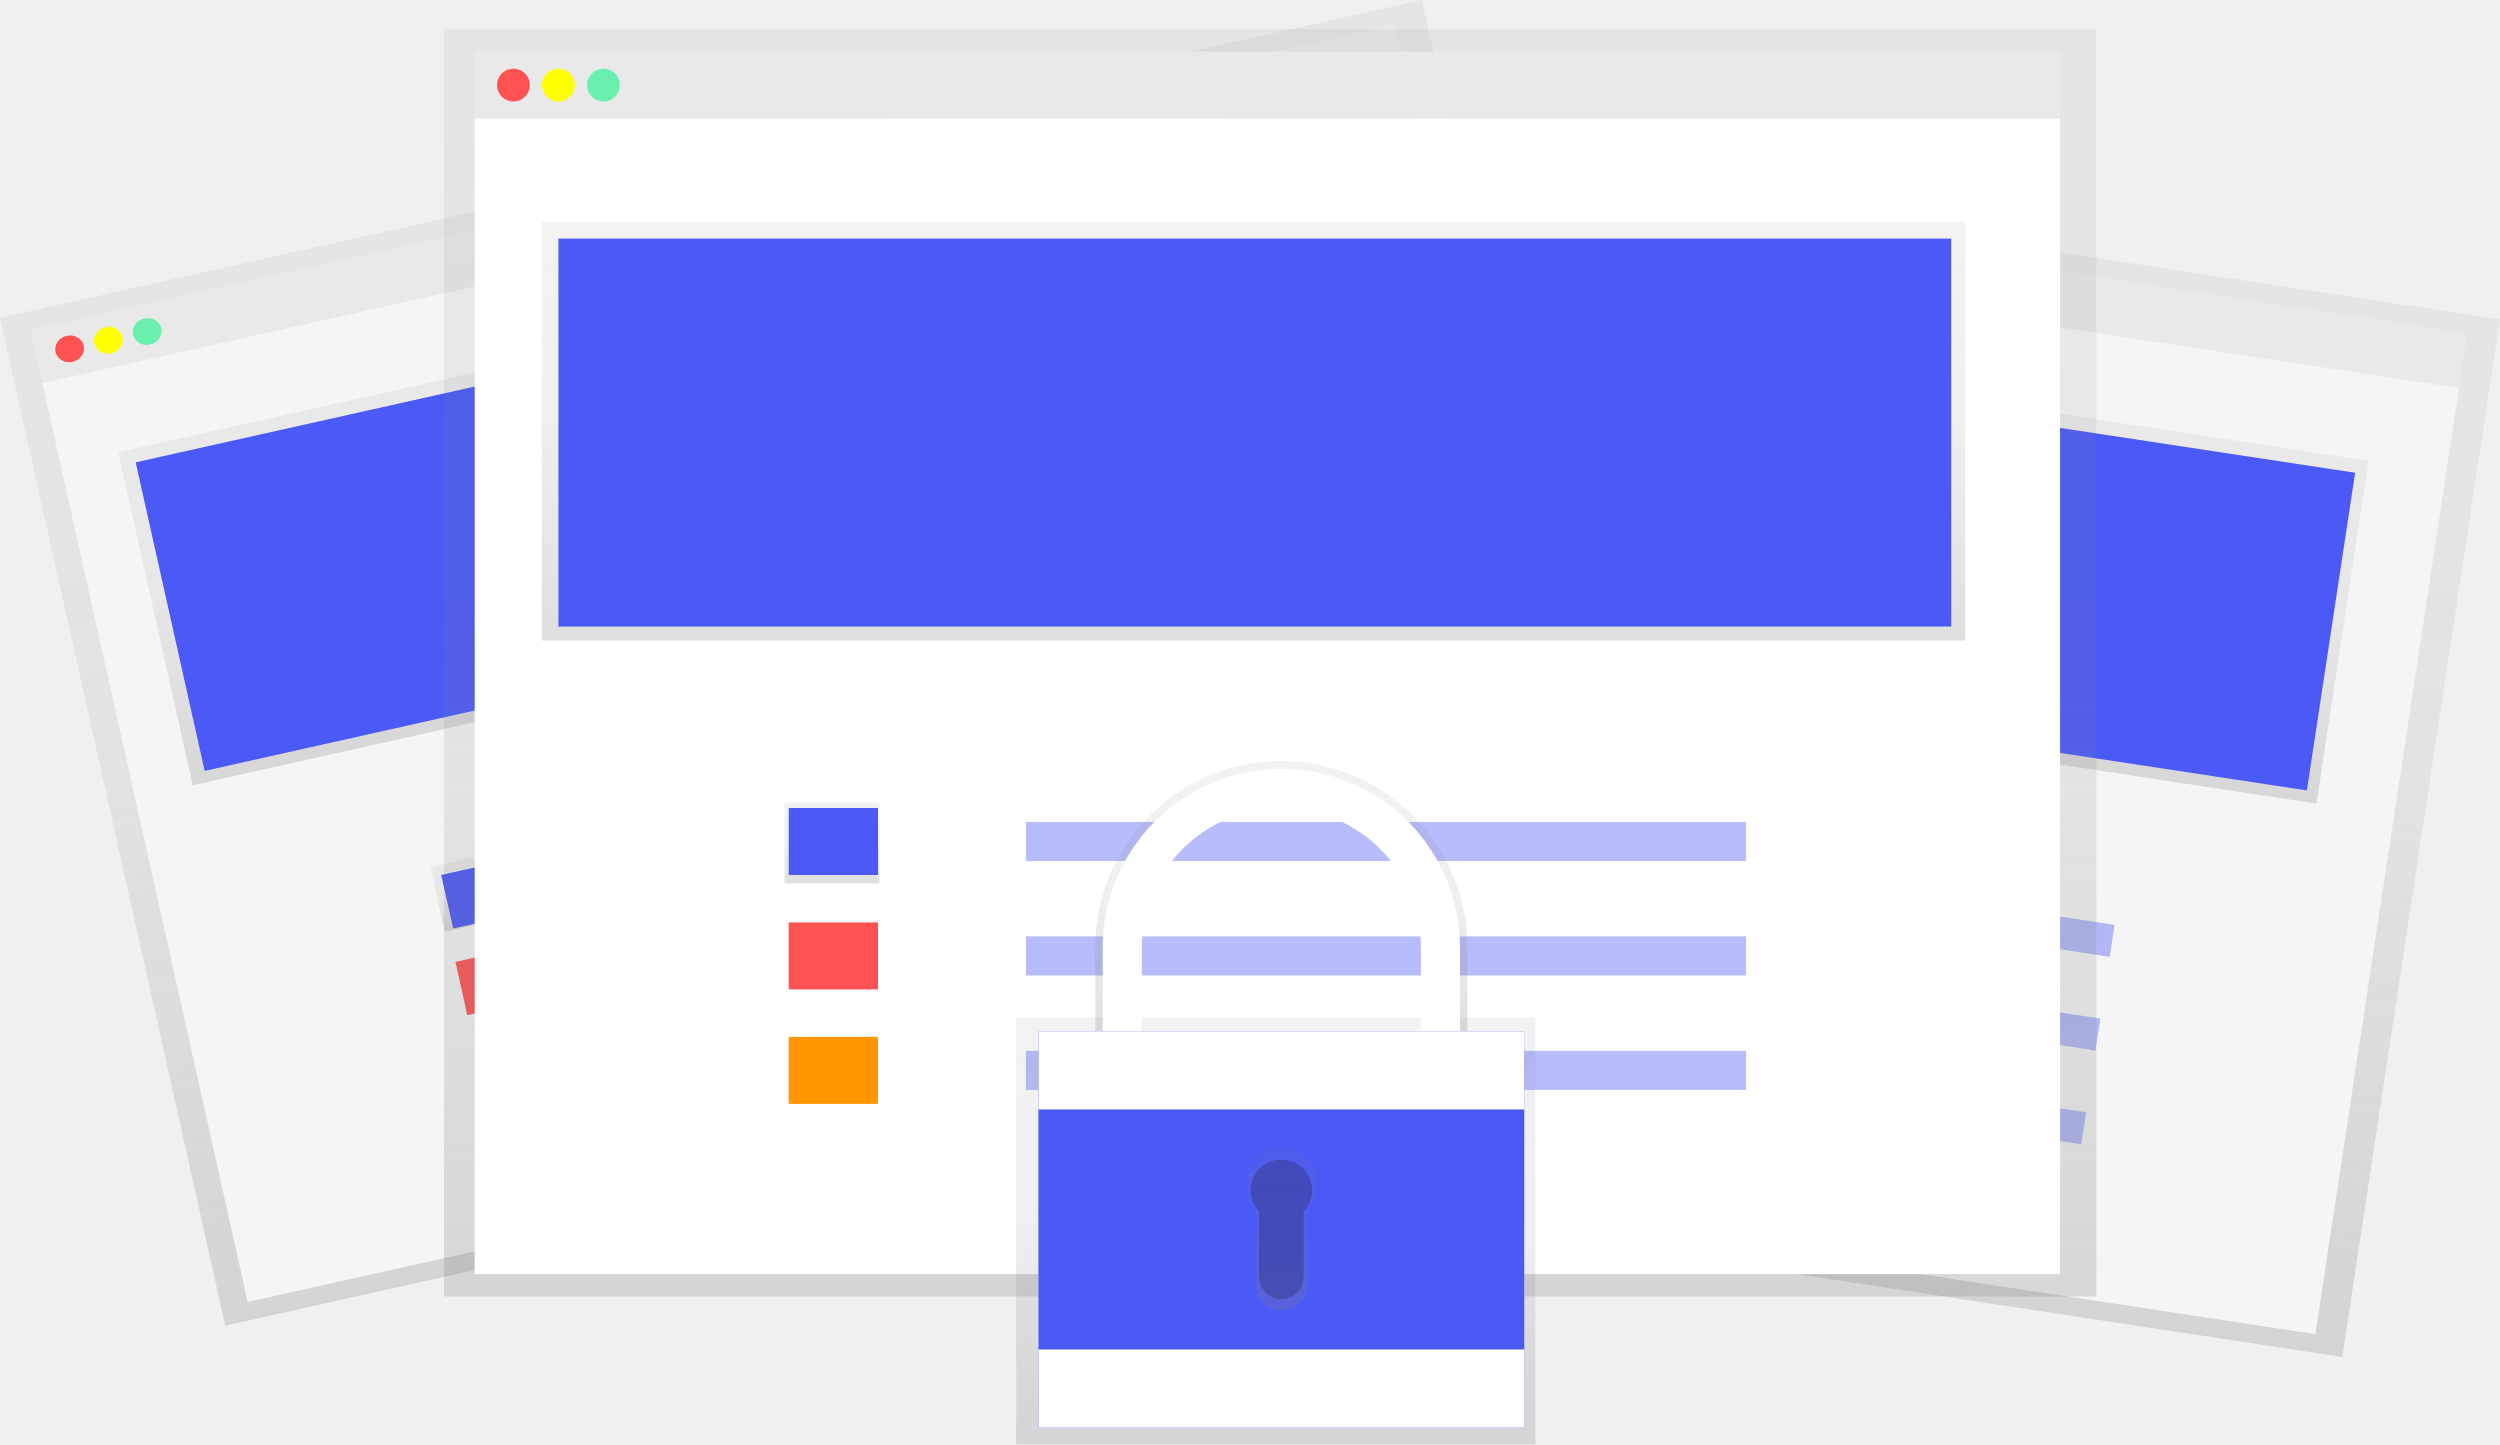
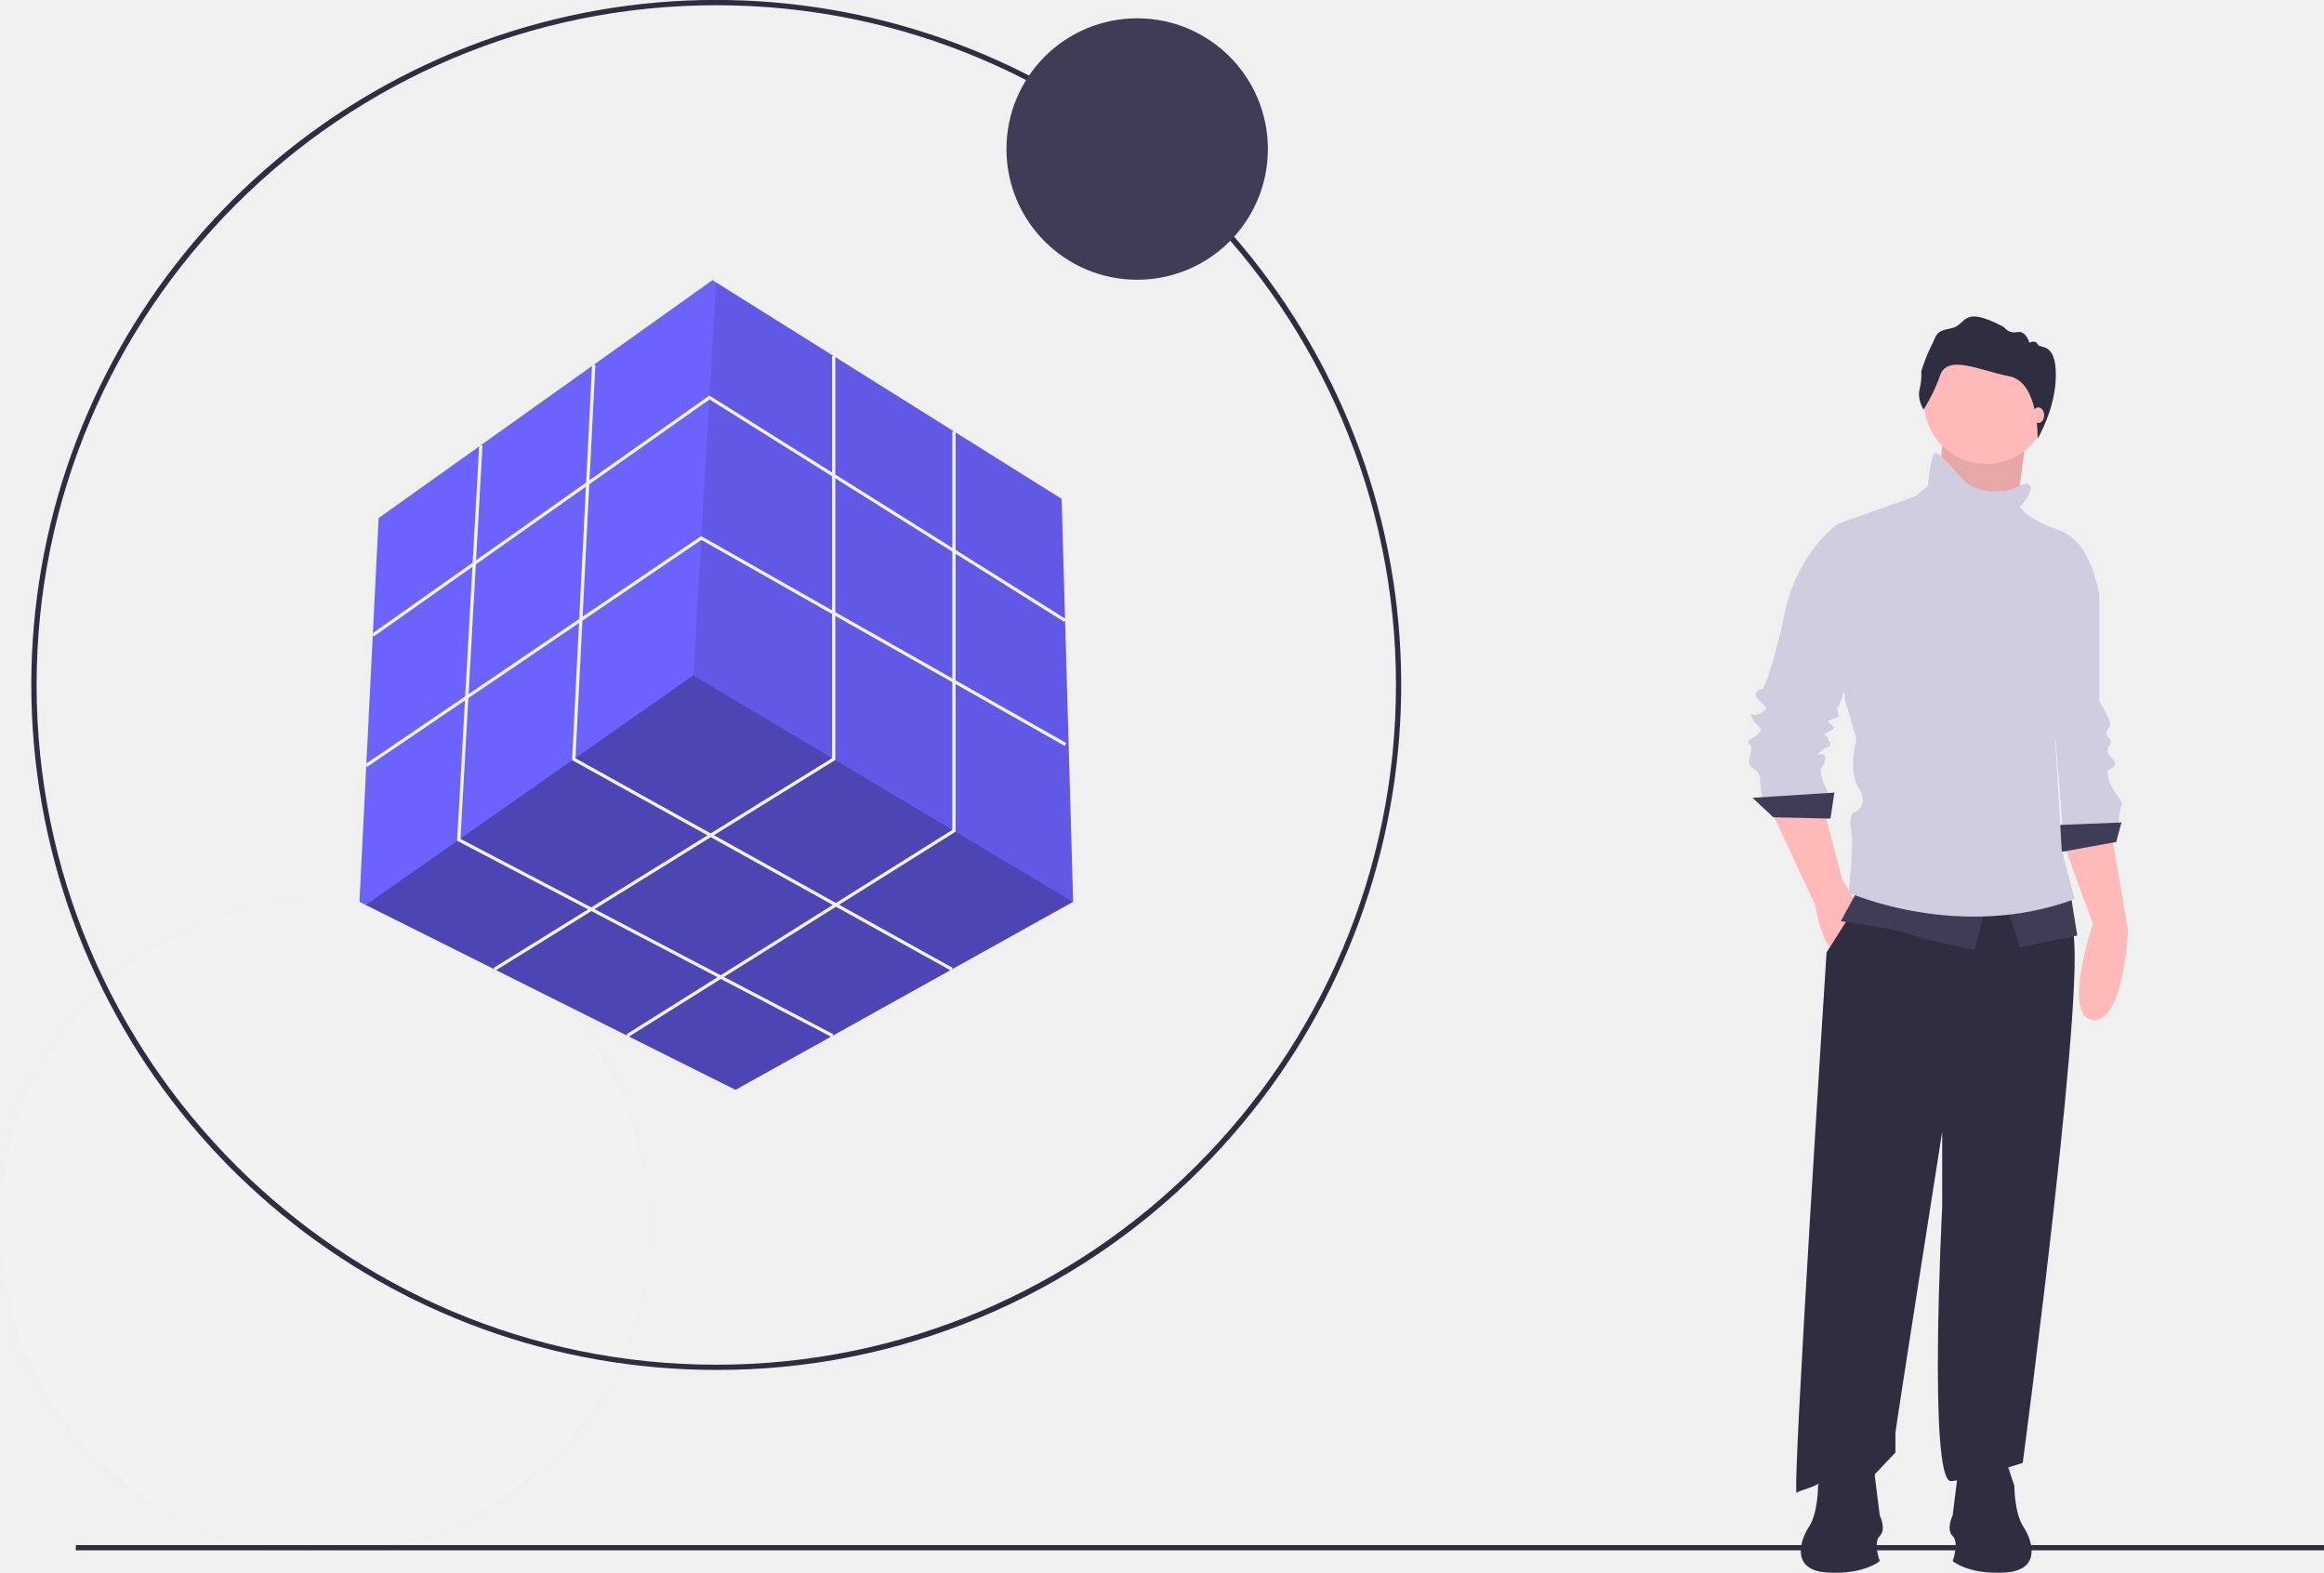
- <svg xmlns="http://www.w3.org/2000/svg" xmlns:xlink="http://www.w3.org/1999/xlink" id="ffa0e257-4b46-4632-a8d6-93195cbf254d" data-name="Layer 1" width="895.68" height="517.48" viewBox="0 0 895.68 517.48">
-   <defs>
-     <linearGradient id="74471b12-b6be-488b-b2aa-2815e91483d9" x1="790.94" y1="640.76" x2="790.94" y2="264.76" gradientTransform="translate(1229.99 -336.2) rotate(90)" gradientUnits="userSpaceOnUse">
-       <stop offset="0" stop-color="gray" stop-opacity="0.25" />
-       <stop offset="0.54" stop-color="gray" stop-opacity="0.12" />
-       <stop offset="1" stop-color="gray" stop-opacity="0.1" />
-     </linearGradient>
-     <linearGradient id="f5c756da-9879-448e-9194-9478f83d355f" x1="785.97" y1="446.14" x2="785.97" y2="321.91" gradientTransform="translate(1166.67 -399.94) rotate(90)" xlink:href="#74471b12-b6be-488b-b2aa-2815e91483d9" />
-     <linearGradient id="5c9be04e-db0f-4829-87c1-2cfa193e30b8" x1="660.92" y1="518.19" x2="660.92" y2="494.17" gradientTransform="translate(1146.84 -172.9) rotate(90)" xlink:href="#74471b12-b6be-488b-b2aa-2815e91483d9" />
-     <linearGradient id="b92f3a53-b4d2-4abd-916c-aeb632188996" x1="433.66" y1="605.23" x2="433.66" y2="235.23" gradientTransform="translate(13.58 8.51)" xlink:href="#74471b12-b6be-488b-b2aa-2815e91483d9" />
-     <linearGradient id="44577794-7f8e-40ae-89fc-019e5bfac17e" x1="428.36" y1="413.71" x2="428.36" y2="291.46" gradientTransform="translate(-1.05 11.3)" xlink:href="#74471b12-b6be-488b-b2aa-2815e91483d9" />
-     <linearGradient id="666bb7d3-84d0-4835-ad07-c313c2384f21" x1="295.22" y1="484.61" x2="295.22" y2="460.98" gradientTransform="translate(28.38 37.45)" xlink:href="#74471b12-b6be-488b-b2aa-2815e91483d9" />
-     <linearGradient id="59939605-05af-4a9a-9980-f700897f3f8b" x1="455.07" y1="464.48" x2="455.07" y2="10.48" gradientTransform="matrix(1, 0, 0, 1, 0, 0)" xlink:href="#74471b12-b6be-488b-b2aa-2815e91483d9" />
-     <linearGradient id="6c0ba2ee-2d81-48f4-b4cf-f21b525fcc13" x1="449.07" y1="229.48" x2="449.07" y2="79.48" gradientTransform="matrix(1, 0, 0, 1, 0, 0)" xlink:href="#74471b12-b6be-488b-b2aa-2815e91483d9" />
-     <linearGradient id="45b0c09d-2995-447e-8cb2-7f6b59b5e20c" x1="298.07" y1="316.48" x2="298.07" y2="287.48" gradientTransform="matrix(1, 0, 0, 1, 0, 0)" xlink:href="#74471b12-b6be-488b-b2aa-2815e91483d9" />
-     <linearGradient id="e5b0a96a-81f6-4370-afe3-5a7d6a35b55e" x1="457.07" y1="517.48" x2="457.07" y2="364.48" gradientTransform="matrix(1, 0, 0, 1, 0, 0)" xlink:href="#74471b12-b6be-488b-b2aa-2815e91483d9" />
-     <linearGradient id="a1850e5a-cf77-4889-926a-0125112ab273" x1="611.23" y1="564.74" x2="611.23" y2="464.74" gradientTransform="matrix(1, 0, 0, 1, 0, 0)" xlink:href="#74471b12-b6be-488b-b2aa-2815e91483d9" />
-     <linearGradient id="66998849-614e-4d8a-b9ff-f14bbc588ed8" x1="611.23" y1="660.74" x2="611.23" y2="602.74" gradientTransform="matrix(1, 0, 0, 1, 0, 0)" xlink:href="#74471b12-b6be-488b-b2aa-2815e91483d9" />
-   </defs>
-   <rect x="792.23" y="49.92" width="19.88" height="470.41" transform="translate(247.6 844.09) rotate(-81.36)" fill="#f5f5f5" />
-   <rect x="589.23" y="209.59" width="376" height="490.29" transform="translate(58.72 963.57) rotate(-81.36)" fill="url(#74471b12-b6be-488b-b2aa-2815e91483d9)" />
-   <rect x="603.48" y="229.23" width="342.87" height="470.41" transform="translate(47.16 969.52) rotate(-81.36)" fill="#f5f5f5" />
-   <circle cx="580.99" cy="251.51" r="4.86" transform="translate(92.88 596.86) rotate(-81.36)" fill="#ff5252" />
-   <circle cx="594.2" cy="253.52" r="4.86" transform="translate(102.12 611.62) rotate(-81.36)" fill="#ff0" />
-   <circle cx="607.41" cy="255.53" r="4.86" transform="translate(111.36 626.39) rotate(-81.36)" fill="#69f0ae" />
-   <rect x="720.53" y="174.84" width="124.23" height="422.38" transform="translate(131.25 910.54) rotate(-81.36)" fill="url(#f5c756da-9879-448e-9194-9478f83d355f)" />
-   <rect x="576.36" y="328.95" width="413.27" height="115.12" transform="translate(-85.2 -304.51) rotate(8.64)" fill="#4b59f7" />
-   <rect x="628.65" y="473.94" width="24.02" height="28.16" transform="translate(-90.24 856.82) rotate(-81.36)" fill="url(#5c9be04e-db0f-4829-87c1-2cfa193e30b8)" />
-   <rect x="627.88" y="477.73" width="26.5" height="19.88" transform="translate(-71.61 -282.05) rotate(8.64)" fill="#4b59f7" />
-   <rect x="622.77" y="511.3" width="26.5" height="19.88" transform="translate(-66.63 -280.9) rotate(8.64)" fill="#ff5252" />
-   <rect x="617.67" y="544.87" width="26.5" height="19.88" transform="translate(-61.64 -279.75) rotate(8.64)" fill="#ff9800" />
-   <rect x="696.41" y="506.51" width="213.67" height="11.59" transform="translate(-66.07 -306.13) rotate(8.64)" fill="#4b59f7" opacity="0.4" />
-   <rect x="691.31" y="540.08" width="213.67" height="11.59" transform="translate(-61.09 -304.98) rotate(8.64)" fill="#4b59f7" opacity="0.4" />
-   <rect x="686.21" y="573.65" width="213.67" height="11.59" transform="translate(-56.1 -303.83) rotate(8.64)" fill="#4b59f7" opacity="0.4" />
-   <rect x="159.15" y="254.51" width="500.84" height="19.56" transform="translate(-199.95 -95.55) rotate(-12.6)" fill="#f5f5f5" />
-   <rect x="186.23" y="243.74" width="522" height="370" transform="translate(-234.92 -83.38) rotate(-12.6)" fill="url(#b92f3a53-b4d2-4abd-916c-aeb632188996)" />
-   <rect x="198.08" y="269.78" width="500.84" height="337.4" transform="translate(-237.01 -82.86) rotate(-12.6)" fill="#f5f5f5" />
-   <ellipse cx="177.11" cy="316.25" rx="5.17" ry="4.78" transform="translate(-216.88 -145.01) rotate(-12.6)" fill="#ff5252" />
-   <ellipse cx="191" cy="313.15" rx="5.17" ry="4.78" transform="translate(-215.87 -142.05) rotate(-12.6)" fill="#ff0" />
-   <ellipse cx="204.88" cy="310.05" rx="5.17" ry="4.78" transform="translate(-214.86 -139.1) rotate(-12.6)" fill="#69f0ae" />
-   <rect x="202.46" y="302.76" width="449.7" height="122.25" transform="translate(-221.25 -89.28) rotate(-12.6)" fill="url(#44577794-7f8e-40ae-89fc-019e5bfac17e)" />
-   <rect x="207.83" y="307.54" width="440" height="113.28" transform="translate(-221.3 -89.16) rotate(-12.6)" fill="#4b59f7" />
-   <rect x="308.61" y="498.42" width="29.98" height="23.63" transform="translate(-255.67 -108.38) rotate(-12.6)" fill="url(#666bb7d3-84d0-4835-ad07-c313c2384f21)" />
-   <rect x="309.83" y="499.96" width="28.22" height="19.56" transform="matrix(0.98, -0.22, 0.22, 0.98, -255.56, -108.32)" fill="#4b59f7" />
-   <rect x="317.12" y="532.57" width="28.22" height="19.56" transform="translate(-262.49 -105.94) rotate(-12.6)" fill="#ff5252" />
-   <rect x="324.41" y="565.18" width="28.22" height="19.56" transform="matrix(0.98, -0.22, 0.22, 0.98, -269.43, -103.57)" fill="#ff9800" />
-   <rect x="380.57" y="465.95" width="227.49" height="11.41" transform="translate(-243.14 -72.07) rotate(-12.6)" fill="#4b59f7" opacity="0.4" />
-   <rect x="387.86" y="498.56" width="227.49" height="11.41" transform="translate(-250.08 -69.69) rotate(-12.6)" fill="#4b59f7" opacity="0.4" />
-   <rect x="395.15" y="531.17" width="227.49" height="11.41" transform="translate(-257.02 -67.32) rotate(-12.6)" fill="#4b59f7" opacity="0.4" />
-   <rect x="170.07" y="18.48" width="568" height="24" fill="#f5f5f5" />
-   <rect x="159.07" y="10.48" width="592" height="454" fill="url(#59939605-05af-4a9a-9980-f700897f3f8b)" />
-   <rect x="170.07" y="42.48" width="568" height="414" fill="#fff" />
-   <circle cx="183.94" cy="30.48" r="5.87" fill="#ff5252" />
-   <circle cx="200.07" cy="30.48" r="5.87" fill="#ff0" />
-   <circle cx="216.2" cy="30.48" r="5.87" fill="#69f0ae" />
-   <rect x="194.07" y="79.48" width="510" height="150" fill="url(#6c0ba2ee-2d81-48f4-b4cf-f21b525fcc13)" />
-   <rect x="200.07" y="85.48" width="499" height="139" fill="#4b59f7" />
-   <rect x="281.07" y="287.48" width="34" height="29" fill="url(#45b0c09d-2995-447e-8cb2-7f6b59b5e20c)" />
-   <rect x="282.57" y="289.48" width="32" height="24" fill="#4b59f7" />
-   <rect x="282.57" y="330.48" width="32" height="24" fill="#ff5252" />
-   <rect x="282.57" y="371.48" width="32" height="24" fill="#ff9800" />
-   <rect x="367.57" y="294.48" width="258" height="14" fill="#4b59f7" opacity="0.4" />
-   <rect x="367.57" y="335.48" width="258" height="14" fill="#4b59f7" opacity="0.4" />
-   <rect x="367.57" y="376.48" width="258" height="14" fill="#4b59f7" opacity="0.4" />
-   <rect x="364.07" y="364.48" width="186" height="153" fill="url(#e5b0a96a-81f6-4370-afe3-5a7d6a35b55e)" />
-   <path d="M559.15,531.41a52.08,52.08,0,0,1,104.17,0v33.33H677.9V531.41a66.67,66.67,0,1,0-133.33,0v33.33h14.58Z" transform="translate(-152.16 -191.26)" fill="url(#a1850e5a-cf77-4889-926a-0125112ab273)" />
-   <path d="M561.23,530.74a50,50,0,0,1,100,0v32h14v-32a64,64,0,0,0-128,0v32h14Z" transform="translate(-152.16 -191.26)" fill="#fff" />
-   <rect x="372.07" y="369.48" width="174" height="142" fill="#4b59f7" />
-   <rect x="372.07" y="369.48" width="174" height="142" fill="#fff" />
-   <rect x="372.07" y="397.48" width="174" height="86" fill="#4b59f7" />
-   <path d="M624,615.5a12.76,12.76,0,1,0-22,8.74v27.22a9.28,9.28,0,0,0,18.56,0V624.24A12.7,12.7,0,0,0,624,615.5Z" transform="translate(-152.16 -191.26)" fill="url(#66998849-614e-4d8a-b9ff-f14bbc588ed8)" />
-   <path d="M622.23,617.74a11,11,0,1,0-19,7.53v23.47a8,8,0,1,0,16,0V625.27A11,11,0,0,0,622.23,617.74Z" transform="translate(-152.16 -191.26)" opacity="0.2" />
+ <svg xmlns="http://www.w3.org/2000/svg" id="e1d6a9e2-5d0a-4358-9625-bb79dd06fec3" data-name="Layer 1" width="996" height="674.005" viewBox="0 0 996 674.005">
+   <circle cx="138.925" cy="525.449" r="138.925" fill="#f2f2f2" />
+   <path d="M408.979,700.067a293.535,293.535,0,1,1,207.56-85.974A291.613,291.613,0,0,1,408.979,700.067Zm0-584.828c-160.62,0-291.294,130.673-291.294,291.294s130.674,291.294,291.294,291.294S700.272,567.152,700.272,406.532,569.598,115.238,408.979,115.238Z" transform="translate(-102 -112.9977)" fill="#2f2e41" />
+   <polygon points="459.908 386.443 459.875 386.46 315.201 467.019 156.779 387.808 154.049 386.443 162.271 222.003 305.334 120.05 306.913 121.037 454.975 213.781 459.908 386.443" fill="#6c63ff" />
+   <polygon points="459.875 386.46 315.201 467.019 156.779 387.808 297.112 289.424 459.875 386.46" opacity="0.3" />
+   <polygon points="459.908 386.443 297.112 289.424 306.913 121.037 454.975 213.781 459.908 386.443" opacity="0.1" />
+   <polygon points="160.165 272.745 159.361 271.607 304.021 169.5 456.834 265.309 456.094 266.49 304.066 171.173 160.165 272.745" fill="#f2f2f2" />
+   <polygon points="157.361 328.61 156.579 327.458 300.505 229.743 300.882 229.957 456.963 318.417 456.275 319.629 300.571 231.382 157.361 328.61" fill="#f2f2f2" />
+   <polygon points="212.276 415.965 211.542 414.781 356.595 324.9 356.595 152.594 357.988 152.594 357.988 325.676 212.276 415.965" fill="#f2f2f2" />
+   <polygon points="269.209 444.428 268.469 443.248 408.138 355.645 408.138 184.879 409.531 184.879 409.531 356.416 269.209 444.428" fill="#f2f2f2" />
+   <polygon points="407.612 415.982 245.176 325.73 245.199 325.296 253.75 156.281 255.141 156.352 246.612 324.933 408.289 414.764 407.612 415.982" fill="#f2f2f2" />
+   <polygon points="356.507 444.455 195.895 360.288 195.92 359.841 205.388 190.742 206.779 190.82 197.337 359.471 357.154 443.221 356.507 444.455" fill="#f2f2f2" />
+   <circle cx="487.357" cy="63.861" r="56.018" fill="#3f3d56" />
+   <rect x="32.49" y="662.133" width="963.51" height="2.241" fill="#2f2e41" />
+   <path d="M986.137,473.812l12.805,35.073s-13.361,40.084,0,41.197S1013.973,511.669,1013.973,511.669l-7.237-42.311Z" transform="translate(-102 -112.9977)" fill="#ffb9b9" />
+   <path d="M992.261,359.128l9.464,9.464v45.094s5.567,8.351,4.454,10.578-2.227,2.227-1.113,3.897,2.227,2.784,1.113,3.897a4.175,4.175,0,0,0,0,5.01c1.113,1.113,3.34,2.784,1.67,4.454s-3.897.557-1.67,6.681,6.124,7.794,5.01,10.021-1.113,7.794-1.113,7.794l-23.939,3.34-5.01-62.909Z" transform="translate(-102 -112.9977)" fill="#d0cde1" />
+   <polygon points="909.189 352.464 881.353 353.577 882.467 365.268 906.963 360.814 909.189 352.464" fill="#3f3d56" />
+   <polygon points="832.641 187.953 829.3 221.357 863.26 226.367 865.765 207.16 868.271 187.953 832.641 187.953" fill="#ffb9b9" />
+   <polygon points="832.641 187.953 829.3 221.357 863.26 226.367 865.765 207.16 868.271 187.953 832.641 187.953" opacity="0.1" />
+   <path d="M860.875,459.894l18.928,40.64s3.34,18.928,8.351,19.485,10.021-19.485,10.021-19.485L891.495,489.957l-7.794-30.063Z" transform="translate(-102 -112.9977)" fill="#ffb9b9" />
+   <path d="M900.402,496.638l-15.588,24.496S869.783,754.398,872.01,752.728s9.464-2.227,12.248-6.681,20.042,0,20.042,0l10.021-10.578V727.119c0-1.67,20.042-129.159,20.042-129.159V630.25s-6.124,118.581,3.897,117.468,30.619-7.794,30.619-7.794,29.506-221.574,20.599-229.925-12.805-27.279-12.805-27.279Z" transform="translate(-102 -112.9977)" fill="#2f2e41" />
+   <circle cx="851.291" cy="172.087" r="26.722" fill="#ffb9b9" />
+   <path d="M893.722,339.643l-3.897-2.227s-17.258,11.691-22.825,37.857-9.464,32.846-9.464,32.846-5.567,1.113-1.67,5.01,3.897,3.34.557,5.567-5.567-2.227-3.34,2.227,5.01,3.34,2.784,6.124-6.124,2.784-3.897,5.01-2.227,7.237.557,9.464,3.897,2.784,3.897,6.681a19.714,19.714,0,0,0,1.113,6.681h28.949s-5.567-10.578-3.897-12.805,2.227-4.454,1.113-5.567-4.454,1.113-1.113-1.67,4.454-1.113,3.34-4.454-3.34-1.67-1.113-3.34,3.897-1.113,2.784-2.784-3.34-1.67-1.113-2.784,3.897,0,3.34-2.784-1.113-1.67,0-2.784,12.805-38.97,12.805-40.084S893.722,339.643,893.722,339.643Z" transform="translate(-102 -112.9977)" fill="#d0cde1" />
+   <polygon points="786.155 339.659 751.081 341.886 759.989 350.237 784.485 350.794 786.155 339.659" fill="#3f3d56" />
+   <path d="M898.176,494.411,890.938,507.772s21.712,2.784,29.506,5.567,27.836,6.681,27.836,6.681l5.01-19.485Z" transform="translate(-102 -112.9977)" fill="#3f3d56" />
+   <polygon points="859.641 387.537 865.765 405.909 890.261 400.898 887.477 383.64 859.641 387.537" fill="#3f3d56" />
+   <path d="M971.662,320.715s-1.67-1.113-5.567,1.113-16.702,3.34-22.825-3.34S932.692,306.24,931.022,307.353s-2.784,13.918-2.784,13.918l-5.567,4.454L889.825,337.416l2.784,75.157,5.01,17.258s-3.897,13.361,1.113,21.155-2.784,10.578-2.784,10.578-1.67,2.227-.557,7.794-1.113,26.166-1.113,26.166,47.321,21.155,96.869,2.784l-5.567-21.155-2.784-47.321s2.784-7.794,2.227-11.134,16.702-50.105,16.702-50.105-2.784-23.382-17.258-28.393-16.702-10.021-16.702-10.021S974.446,322.942,971.662,320.715Z" transform="translate(-102 -112.9977)" fill="#d0cde1" />
+   <path d="M926.383,288.508s-2.775-4.162-1.708-8.645a26.202,26.202,0,0,0,.747-7.791A77.116,77.116,0,0,1,929.905,260.758c2.241-4.056,1.174-5.763,8.218-7.044s4.162-10.46,22.734-.534a5.446,5.446,0,0,0,5.657,2.135c3.842-.747,5.23,4.589,5.23,4.589s2.562-1.494,3.522.64,7.81-1.281,7.81,13.127-7.794,27.279-7.794,27.279.571-24.237-12.13-26.692-26.362-9.606-29.671-.427A69.972,69.972,0,0,1,926.383,288.508Z" transform="translate(-102 -112.9977)" fill="#2f2e41" />
+   <ellipse cx="873.559" cy="177.933" rx="2.505" ry="3.34" fill="#ffb9b9" />
+   <path d="M961.363,737.951l3.915,11.746s0,11.746,3.915,17.619,7.831,18.598-7.831,19.577-22.513-4.894-22.513-4.894,2.936-7.831,0-10.767,0-8.809,0-8.809l2.936-23.492Z" transform="translate(-102 -112.9977)" fill="#2f2e41" />
+   <path d="M885.093,737.951,881.178,749.697s0,11.746-3.915,17.619-7.831,18.598,7.831,19.577,22.513-4.894,22.513-4.894-2.936-7.831,0-10.767,0-8.809,0-8.809l-2.936-23.492Z" transform="translate(-102 -112.9977)" fill="#2f2e41" />
</svg>
